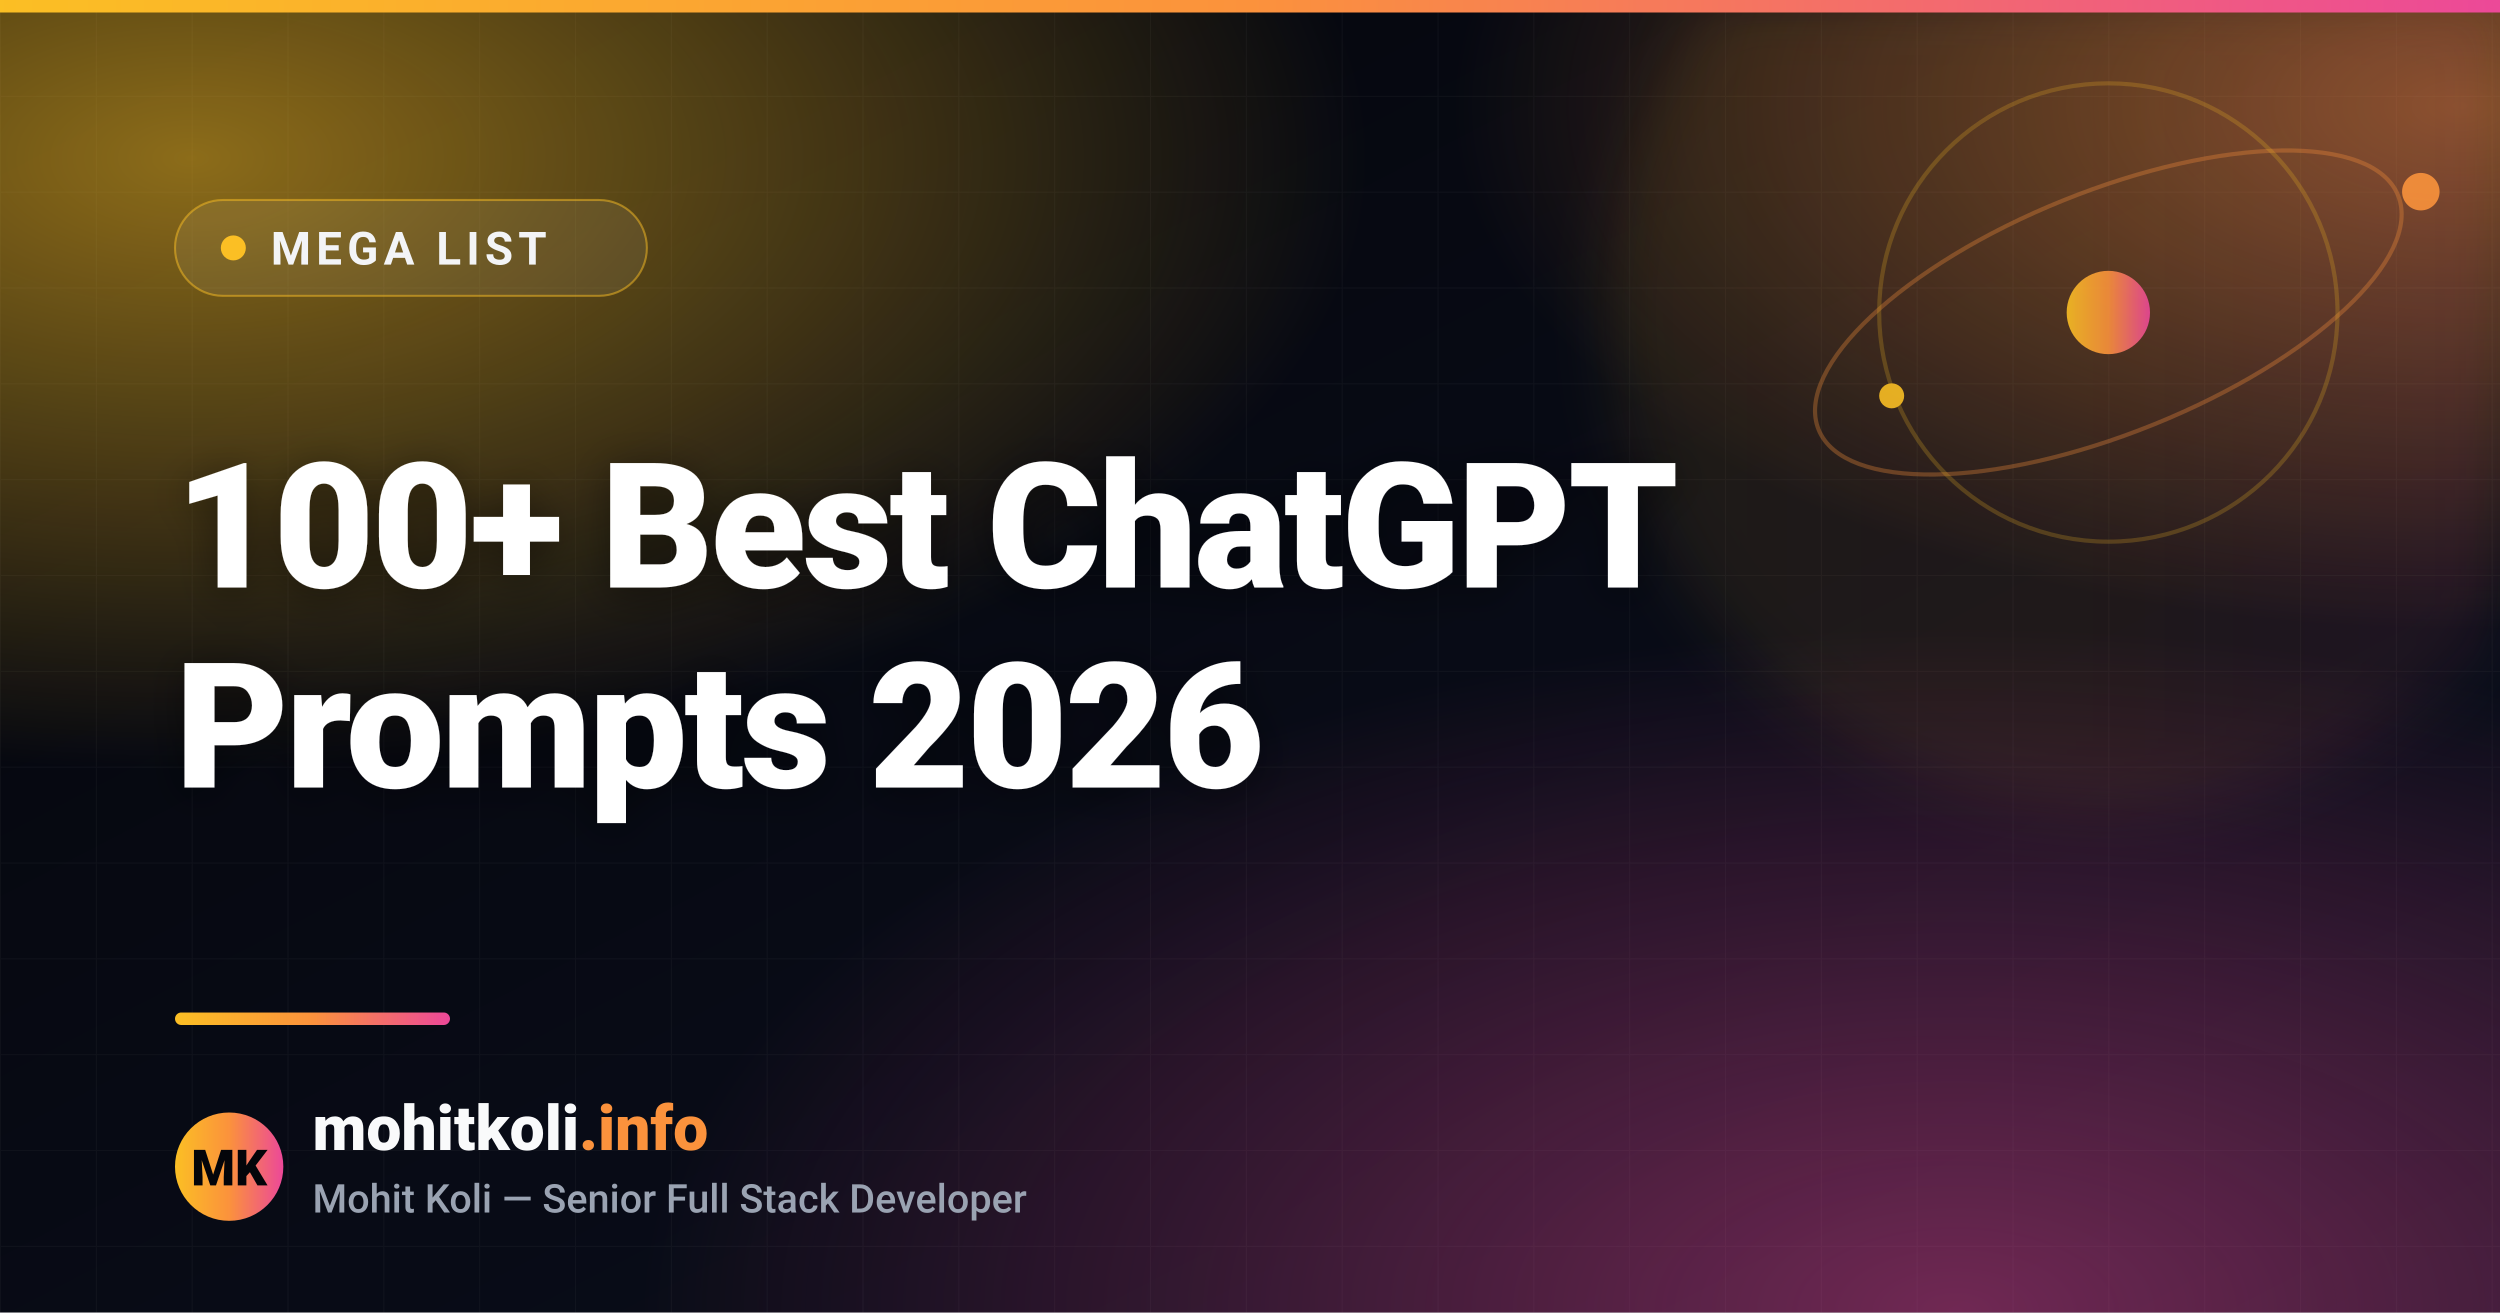
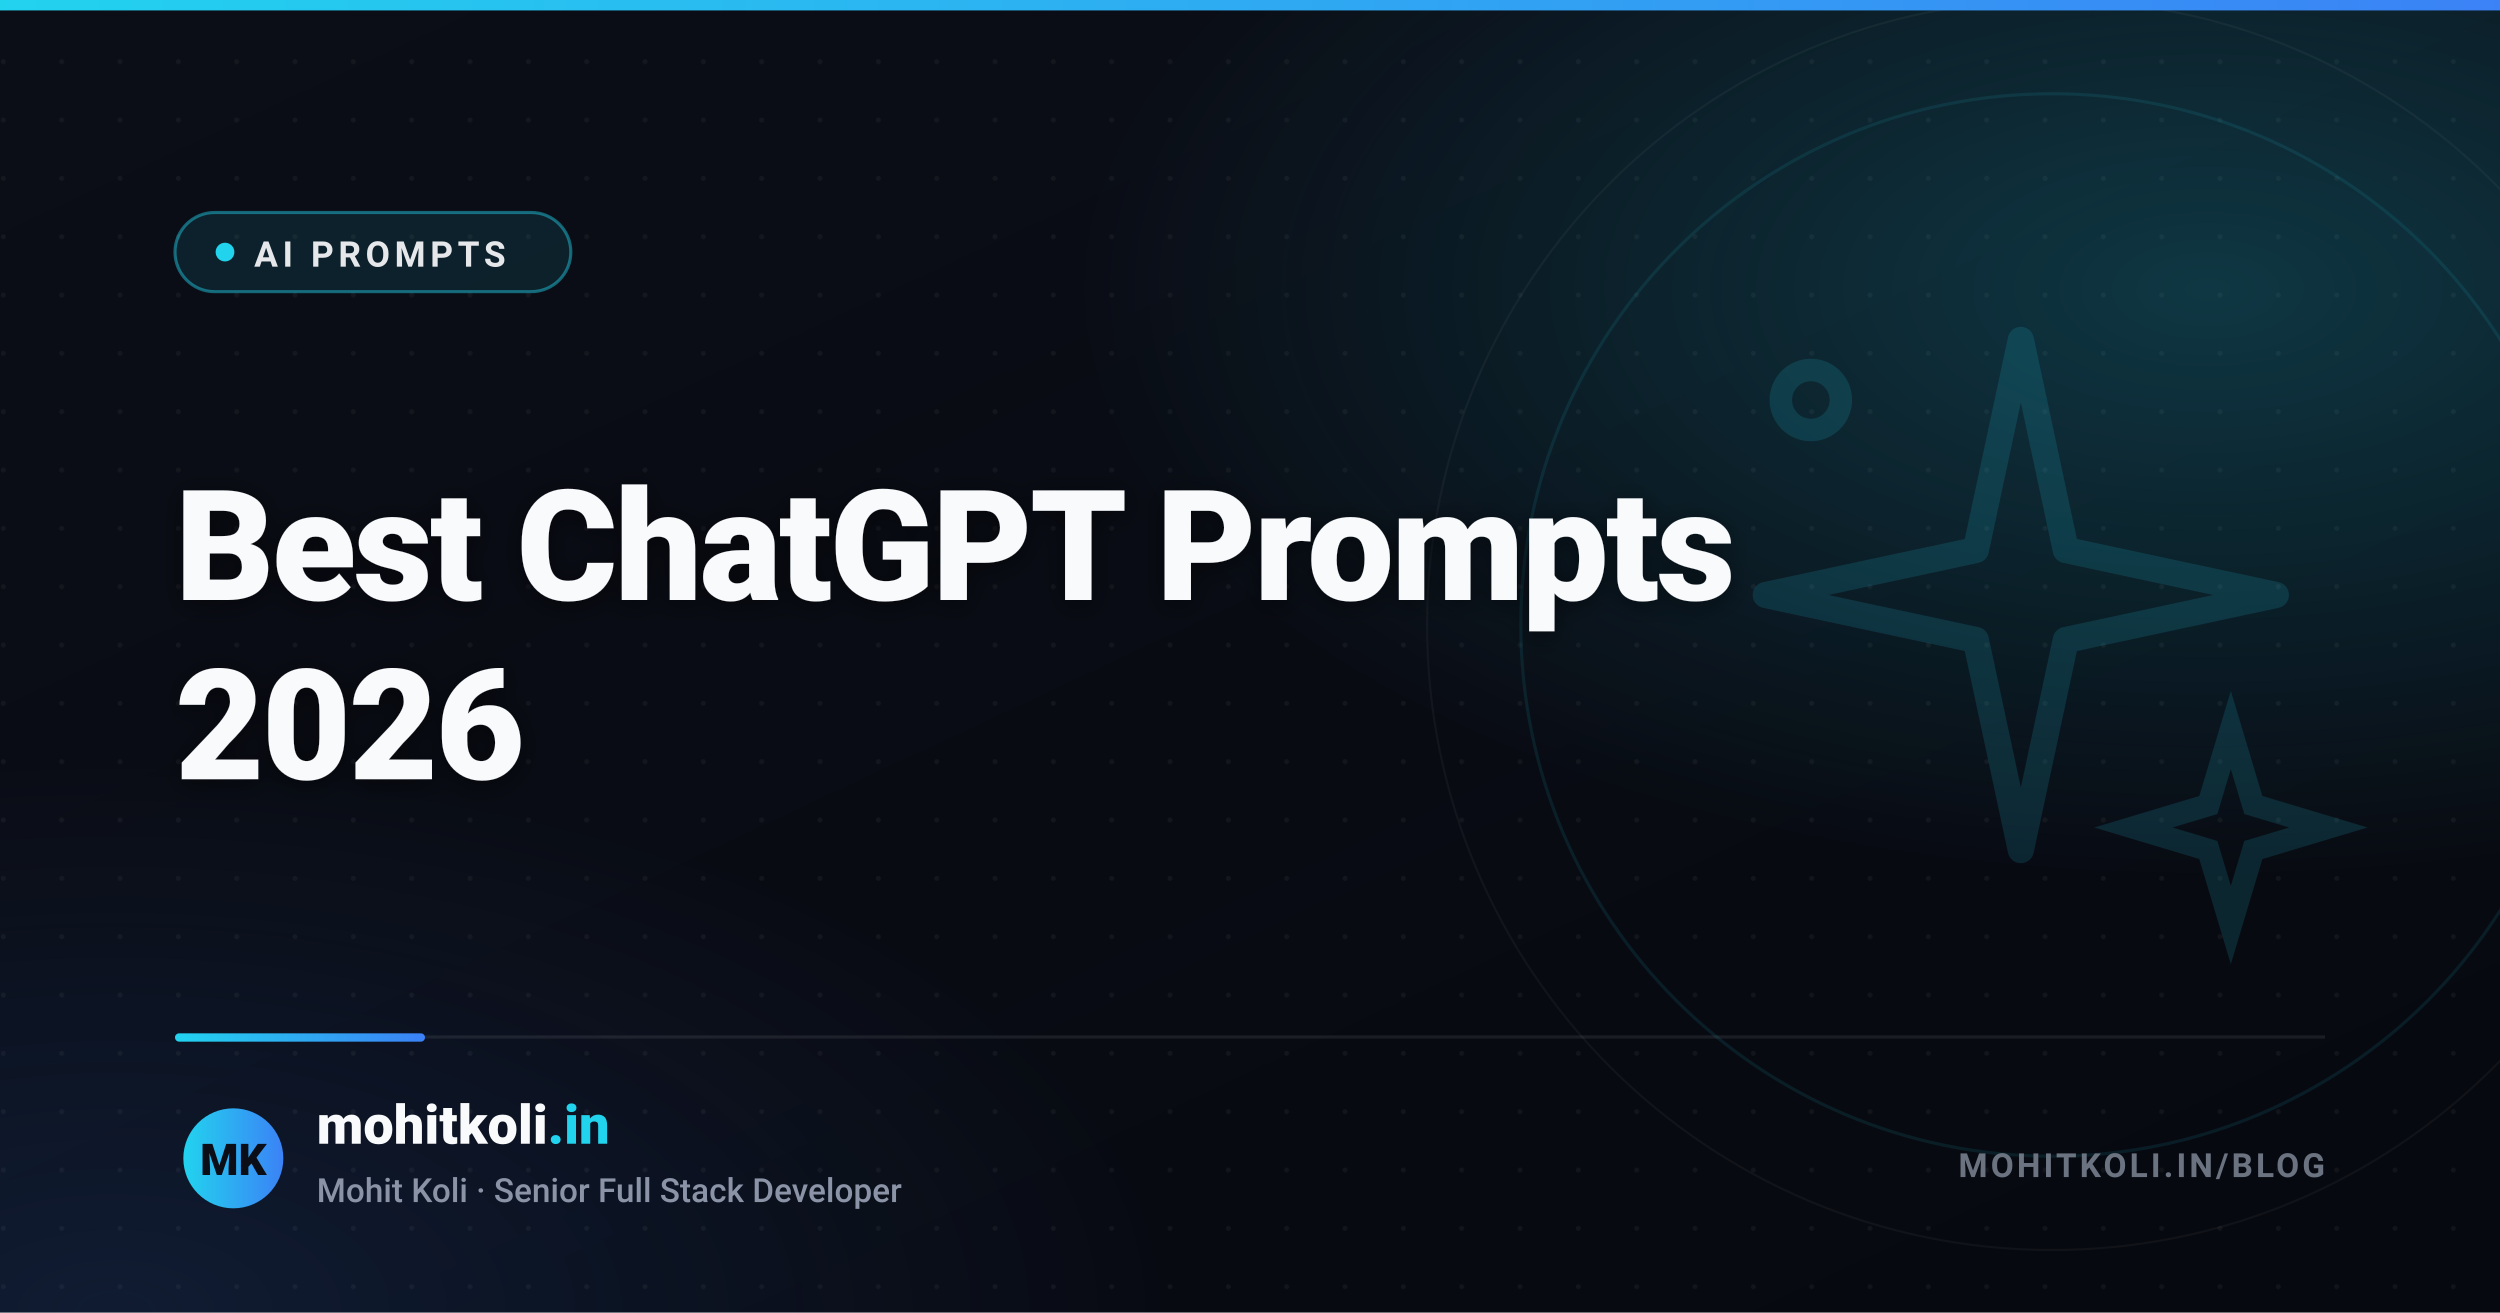
- <svg xmlns="http://www.w3.org/2000/svg" width="1200" height="630" viewBox="0 0 1200 630" role="img" aria-label="100+ Best ChatGPT Prompts 2026">
+ <svg xmlns="http://www.w3.org/2000/svg" width="1200" height="630" viewBox="0 0 1200 630" role="img" aria-label="Best ChatGPT Prompts 2026">
  <defs>
-     <linearGradient id="bg" x1="0" y1="0" x2="1" y2="1">
-       <stop offset="0" stop-color="#04050a" />
-       <stop offset="0.55" stop-color="#080b16" />
-       <stop offset="1" stop-color="#0b0f1c" />
+     <linearGradient id="bg" x1="0" y1="0" x2="0.9" y2="1">
+       <stop offset="0" stop-color="#0b0e17" />
+       <stop offset="1" stop-color="#070910" />
    </linearGradient>
-     <radialGradient id="g1" cx="0.08" cy="0.12" r="0.85">
-       <stop offset="0" stop-color="#fbbf24" stop-opacity="0.55" />
-       <stop offset="0.55" stop-color="#fbbf24" stop-opacity="0" />
+     <radialGradient id="glow" cx="0.88" cy="0.22" r="0.75">
+       <stop offset="0" stop-color="#22d3ee" stop-opacity="0.22" />
+       <stop offset="0.6" stop-color="#22d3ee" stop-opacity="0" />
    </radialGradient>
-     <radialGradient id="g2" cx="0.98" cy="0.08" r="0.8">
-       <stop offset="0" stop-color="#fb923c" stop-opacity="0.5" />
-       <stop offset="0.5" stop-color="#fb923c" stop-opacity="0" />
+     <radialGradient id="glow2" cx="0.05" cy="1" r="0.7">
+       <stop offset="0" stop-color="#3b82f6" stop-opacity="0.14" />
+       <stop offset="0.6" stop-color="#3b82f6" stop-opacity="0" />
    </radialGradient>
-     <radialGradient id="g3" cx="0.78" cy="1.0" r="0.95">
-       <stop offset="0" stop-color="#ec4899" stop-opacity="0.45" />
-       <stop offset="0.55" stop-color="#ec4899" stop-opacity="0" />
-     </radialGradient>
-     <linearGradient id="bar" x1="0" y1="0" x2="1" y2="0">
-       <stop offset="0" stop-color="#fbbf24" />
-       <stop offset="0.5" stop-color="#fb923c" />
-       <stop offset="1" stop-color="#ec4899" />
+     <linearGradient id="accent" x1="0" y1="0" x2="1" y2="0">
+       <stop offset="0" stop-color="#22d3ee" />
+       <stop offset="1" stop-color="#3b82f6" />
    </linearGradient>
-     <pattern id="grid" width="46" height="46" patternUnits="userSpaceOnUse">
-       <path d="M46 0H0V46" fill="none" stroke="#ffffff" stroke-opacity="0.035" stroke-width="1" />
+     <pattern id="dots" width="28" height="28" patternUnits="userSpaceOnUse">
+       <circle cx="1.6" cy="1.6" r="1.2" fill="#ffffff" fill-opacity="0.045" />
    </pattern>
-     <filter id="soft" x="-20%" y="-20%" width="140%" height="140%">
-       <feGaussianBlur stdDeviation="14" />
+     <filter id="tshadow" x="-10%" y="-10%" width="120%" height="130%">
+       <feDropShadow dx="0" dy="2" stdDeviation="6" flood-color="#000000" flood-opacity="0.5" />
    </filter>
-     <filter id="tshadow" x="-10%" y="-10%" width="120%" height="130%">
-       <feDropShadow dx="0" dy="3" stdDeviation="10" flood-color="#000000" flood-opacity="0.45" />
-     </filter>
+     <clipPath id="frame">
+       <rect width="1200" height="630" rx="0" />
+     </clipPath>
  </defs>
-   <rect width="1200" height="630" fill="url(#bg)" />
-   <rect width="1200" height="630" fill="url(#grid)" />
-   <rect width="1200" height="630" fill="url(#g1)" />
-   <rect width="1200" height="630" fill="url(#g2)" />
-   <rect width="1200" height="630" fill="url(#g3)" />
-   <g transform="translate(1012 150)" opacity="0.9">
-     <circle r="240" fill="url(#bar)" opacity="0.10" filter="url(#soft)" />
-     <ellipse rx="150" ry="58" fill="none" stroke="#fb923c" stroke-opacity="0.35" stroke-width="2" transform="rotate(-22)" />
-     <ellipse rx="110" ry="110" fill="none" stroke="#fbbf24" stroke-opacity="0.25" stroke-width="2" />
-     <circle cx="150" cy="-58" r="9" fill="#fb923c" />
-     <circle cx="-104" cy="40" r="6" fill="#fbbf24" />
-     <circle cx="0" cy="0" r="20" fill="url(#bar)" />
-   </g>
-   <rect x="0" y="0" width="1200" height="6" fill="url(#bar)" />
-   <g font-family="'Segoe UI', 'Helvetica Neue', Roboto, Arial, sans-serif">
-     <rect x="84" y="96" rx="23" ry="23" width="226.5" height="46" fill="#ffffff" fill-opacity="0.07" stroke="#fbbf24" stroke-opacity="0.5" />
-     <circle cx="112" cy="119" r="6" fill="#fbbf24" />
-     <text x="130" y="127" font-size="22" font-weight="700" letter-spacing="2.5" fill="#f3f4f6">MEGA LIST</text>
-     <text font-size="84" font-weight="800" fill="#ffffff" letter-spacing="-1.5" filter="url(#tshadow)">
-       <tspan x="84" y="282">100+ Best ChatGPT</tspan>
-       <tspan x="84" y="378">Prompts 2026</tspan>
-     </text>
-     <rect x="84" y="486" width="132" height="6" rx="3" fill="url(#bar)" />
-     <circle cx="110" cy="560" r="26" fill="url(#bar)" />
-     <text x="110" y="569" font-size="24" font-weight="800" fill="#04050a" text-anchor="middle">MK</text>
-     <text x="150" y="552" font-size="30" font-weight="800" fill="#f9fafb">mohitkoli<tspan fill="#fb923c">.info</tspan>
-     </text>
-     <text x="150" y="582" font-size="19" font-weight="500" fill="#9aa3b2">Mohit Koli — Senior Full Stack Developer</text>
+   <g clip-path="url(#frame)">
+     <rect width="1200" height="630" fill="url(#bg)" />
+     <rect width="1200" height="630" fill="url(#dots)" />
+     <rect width="1200" height="630" fill="url(#glow)" />
+     <rect width="1200" height="630" fill="url(#glow2)" />
+     <g transform="translate(790 120) scale(3.6)" stroke="#22d3ee" opacity="0.14">
+       <path d="M50 12 L56 40 L84 46 L56 52 L50 80 L44 52 L16 46 L44 40 Z" fill="none" stroke-width="3.5" stroke-linejoin="round" />
+       <path d="M78 64 L81 74 L91 77 L81 80 L78 90 L75 80 L65 77 L75 74 Z" fill="none" stroke-width="3" />
+       <circle cx="22" cy="20" r="4" fill="none" stroke-width="3" />
+     </g>
+     <circle cx="985" cy="300" r="255" fill="none" stroke="#22d3ee" stroke-opacity="0.10" stroke-width="1.5" />
+     <circle cx="985" cy="300" r="300" fill="none" stroke="#ffffff" stroke-opacity="0.04" stroke-width="1" />
+     <rect x="0" y="0" width="1200" height="5" fill="url(#accent)" />
+     <g font-family="'Segoe UI', 'Helvetica Neue', Roboto, Arial, sans-serif">
+       <rect x="84" y="102" rx="19" ry="19" width="190" height="38" fill="#22d3ee" fill-opacity="0.10" stroke="#22d3ee" stroke-opacity="0.45" stroke-width="1.5" />
+       <circle cx="108" cy="121" r="4.5" fill="#22d3ee" />
+       <text x="122" y="128" font-size="17" font-weight="700" letter-spacing="2.2" fill="#e5e7eb">AI PROMPTS</text>
+       <text font-size="74" font-weight="800" fill="#f8fafc" letter-spacing="-1.2" filter="url(#tshadow)">
+         <tspan x="84" y="288">Best ChatGPT Prompts</tspan>
+         <tspan x="84" y="374">2026</tspan>
+       </text>
+       <rect x="84" y="497" width="1032" height="1.5" fill="#ffffff" fill-opacity="0.08" />
+       <rect x="84" y="496" width="120" height="4" rx="2" fill="url(#accent)" />
+       <circle cx="112" cy="556" r="24" fill="url(#accent)" />
+       <text x="112" y="564" font-size="21" font-weight="800" fill="#0b0e17" text-anchor="middle">MK</text>
+       <text x="152" y="549" font-size="26" font-weight="800" fill="#f9fafb">mohitkoli<tspan fill="#22d3ee">.in</tspan>
+       </text>
+       <text x="152" y="577" font-size="16" font-weight="500" fill="#8b93a7">Mohit Koli · Senior Full Stack Developer</text>
+       <text x="1116" y="565" font-size="16" font-weight="600" letter-spacing="1.5" fill="#6b7280" text-anchor="end">MOHITKOLI.IN/BLOG</text>
+     </g>
  </g>
</svg>
